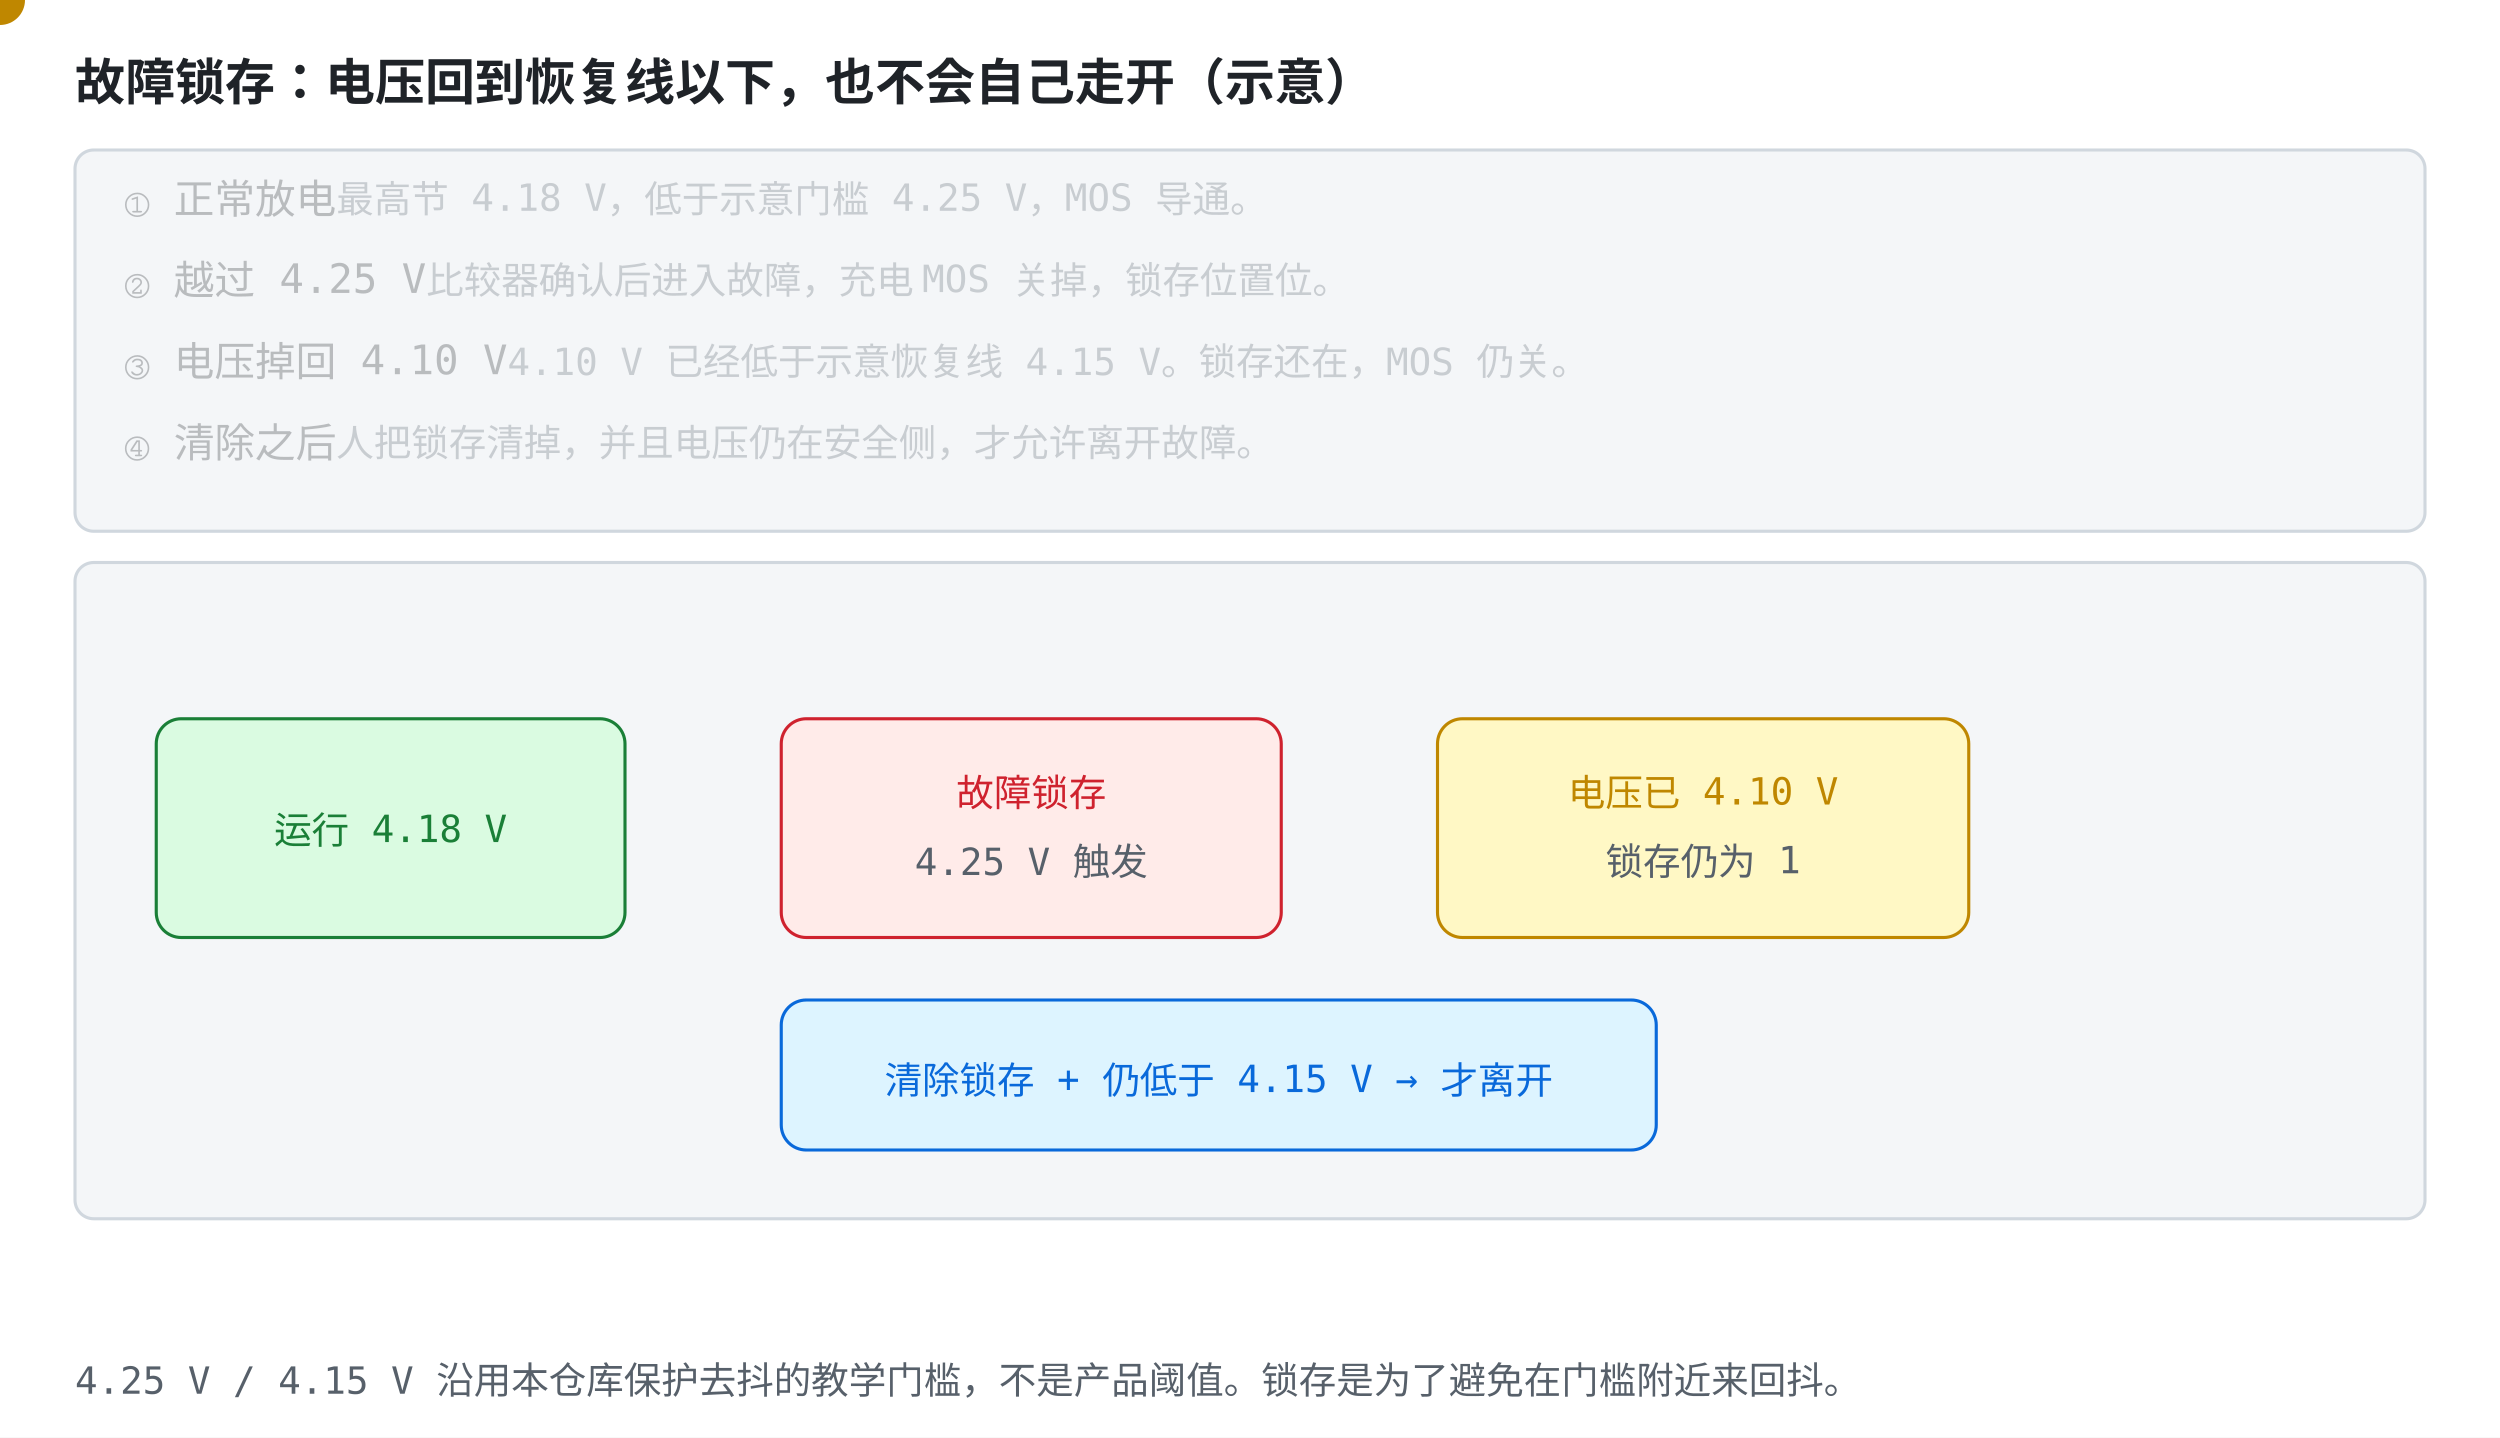
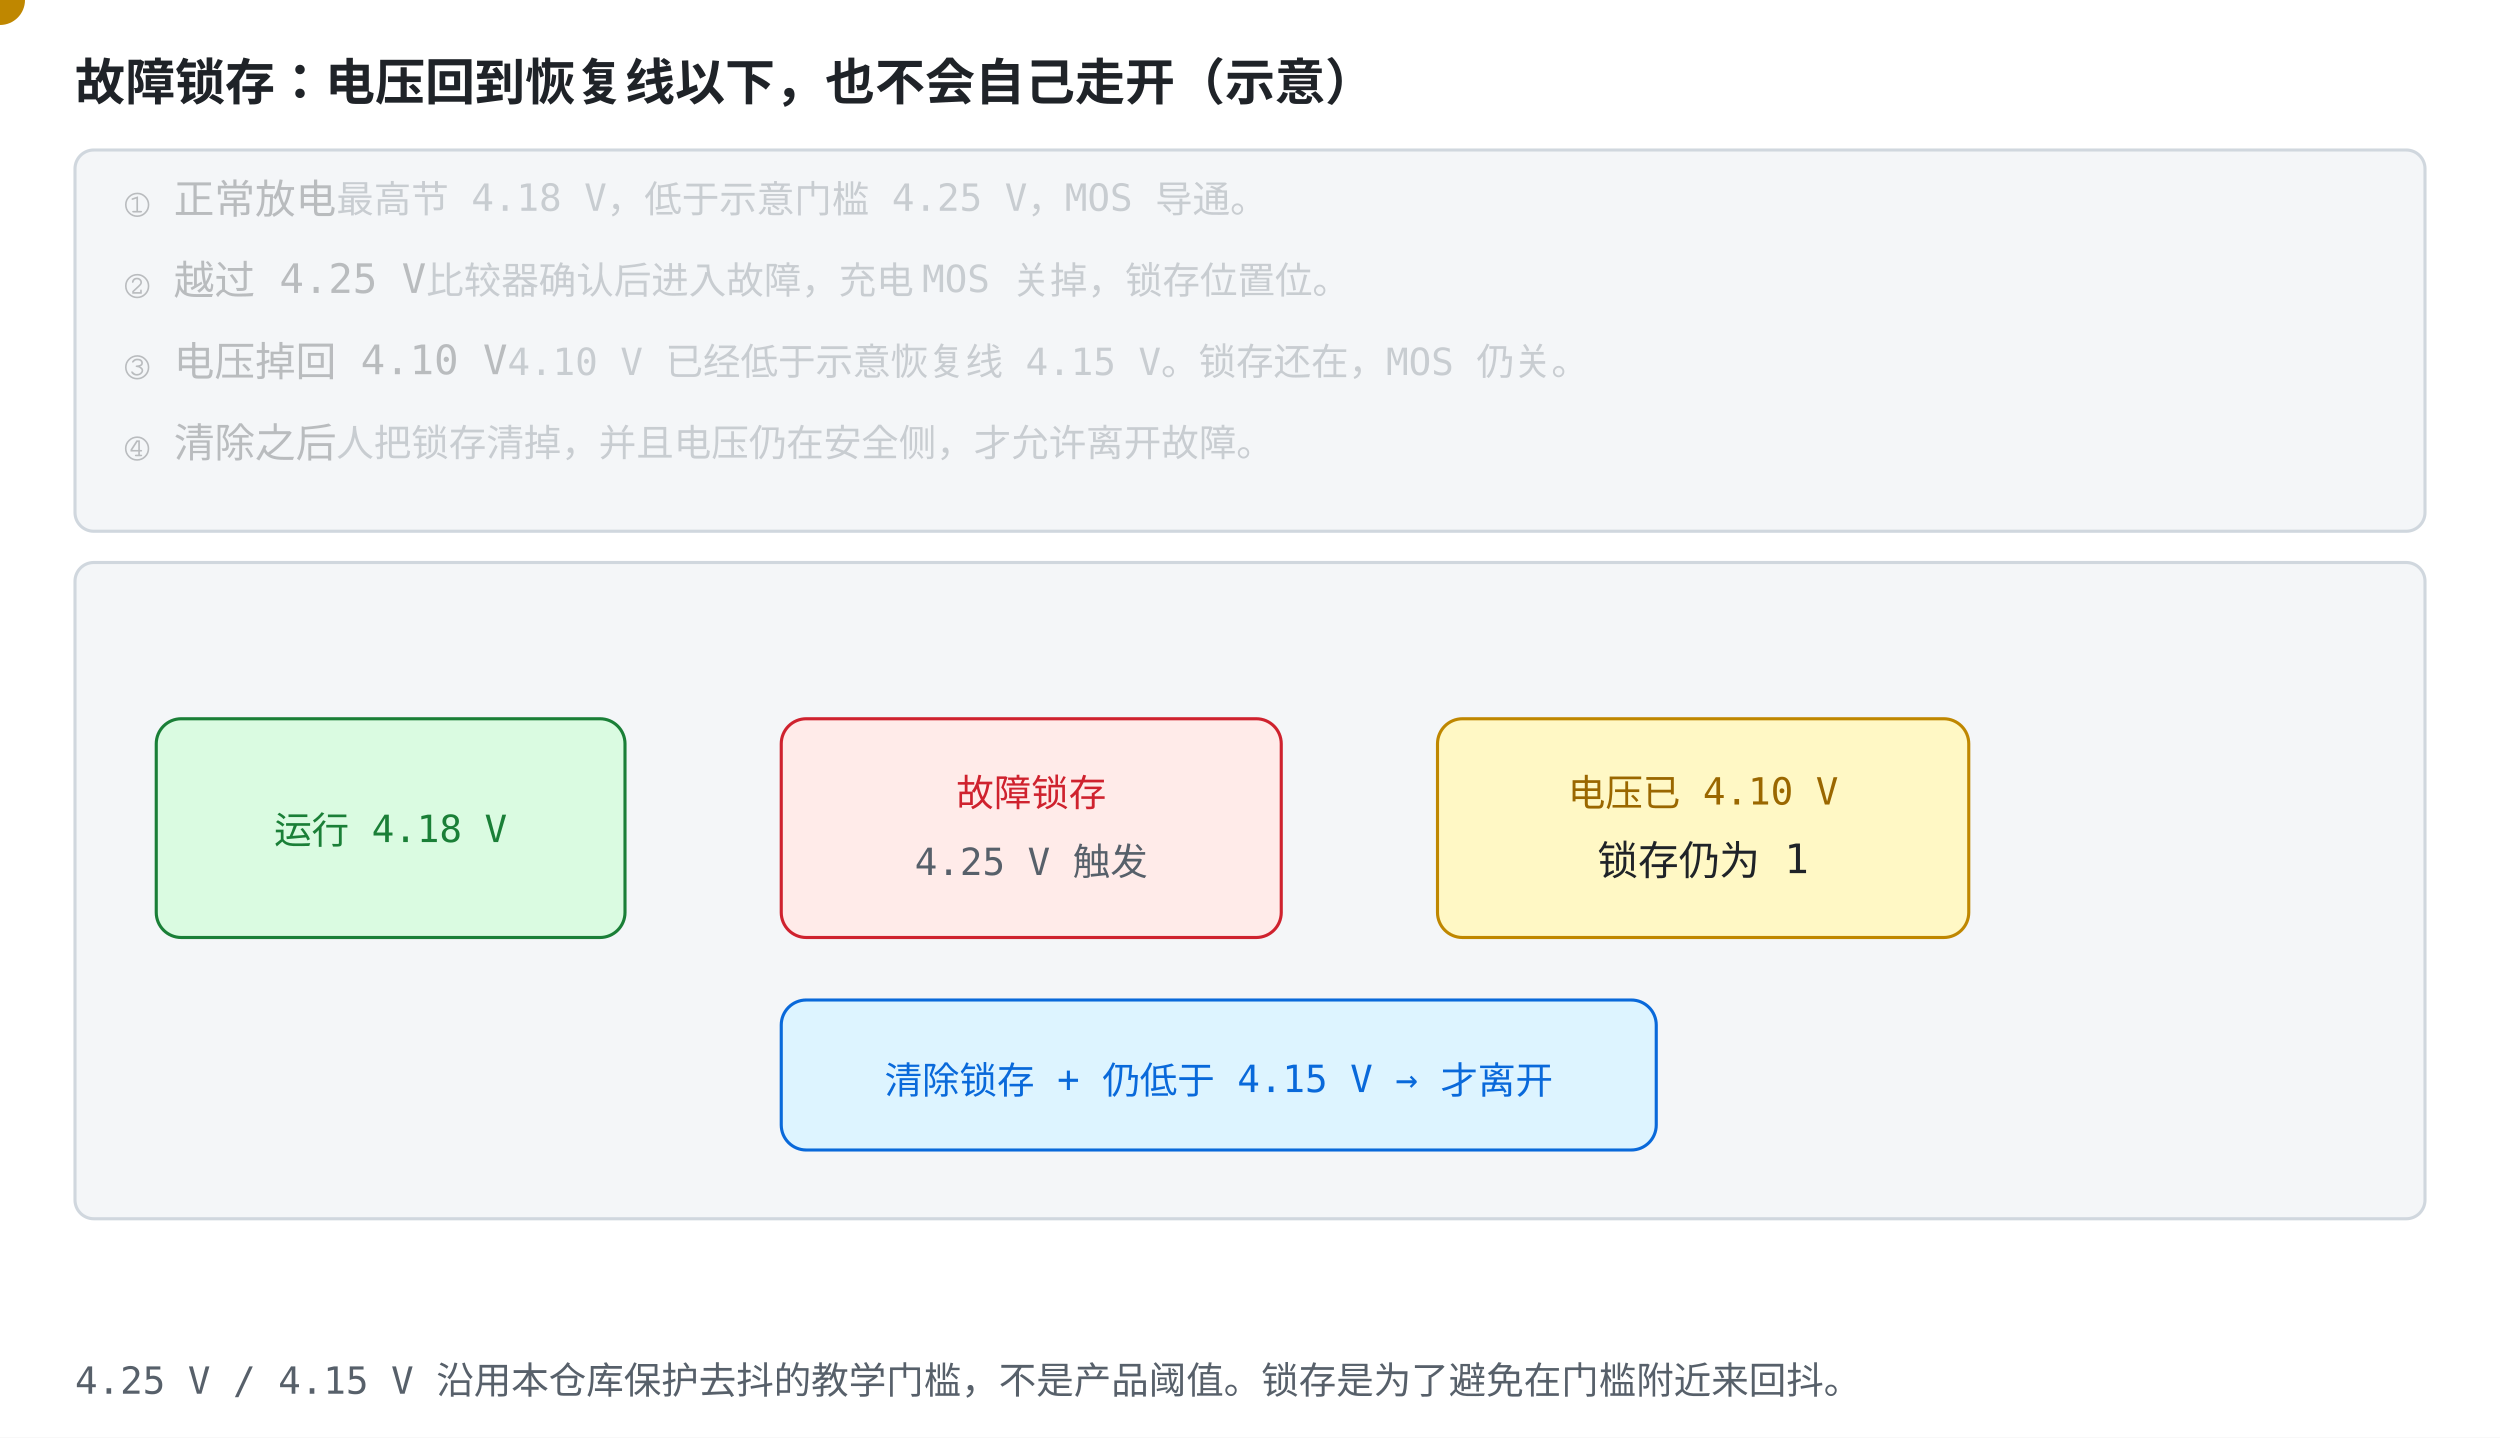
- <svg xmlns="http://www.w3.org/2000/svg" viewBox="0 0 800 460" font-family="ui-monospace, Consolas, monospace">
+ <svg xmlns="http://www.w3.org/2000/svg" role="img" viewBox="0 0 800 460" font-family="ui-monospace, Consolas, monospace">
  <style>
    .bg { fill: #ffffff; }
    .panel { fill: #f4f6f8; stroke: #d0d7de; }
    .axis { stroke: #57606a; stroke-width: 1.5; fill: none; }
    .txt { fill: #1f2328; font-size: 13px; }
    .small { fill: #57606a; font-size: 12px; }
    .title { fill: #1f2328; font-size: 16px; font-weight: bold; }
    .hi { fill: #0969da; }
    .warn { fill: #cf222e; }
    .ok { fill: #1a7f37; }
-     .gold { fill: #bf8700; }
+     .gold { fill: #9a6700; }
    .lineb { stroke: #0969da; stroke-width: 2.5; fill: none; }
    .liner { stroke: #cf222e; stroke-width: 2.5; fill: none; }
    .lineg { stroke: #1a7f37; stroke-width: 2.5; fill: none; }
    .liney { stroke: #bf8700; stroke-width: 2.5; fill: none; }
    .dotb { fill: #0969da; }
    .dotr { fill: #cf222e; }
    .dotg { fill: #1a7f37; }
    .doty { fill: #bf8700; }
    .boxb { fill: #ddf4ff; stroke: #0969da; }
    .boxr { fill: #ffebe9; stroke: #cf222e; }
    .boxg { fill: #dafbe1; stroke: #1a7f37; }
    .boxy { fill: #fff8c5; stroke: #bf8700; }
    @media (prefers-color-scheme: dark) {
      .bg { fill: #0d1117; }
      .panel { fill: #161b22; stroke: #30363d; }
      .axis { stroke: #8b949e; }
      .txt { fill: #e6edf3; }
      .small { fill: #8b949e; }
      .title { fill: #e6edf3; }
      .hi { fill: #4493f8; }
      .warn { fill: #ff7b72; }
      .ok { fill: #3fb950; }
      .gold { fill: #d29922; }
      .lineb { stroke: #4493f8; }
      .liner { stroke: #ff7b72; }
      .lineg { stroke: #3fb950; }
      .liney { stroke: #d29922; }
      .dotb { fill: #4493f8; }
      .dotr { fill: #ff7b72; }
      .dotg { fill: #3fb950; }
      .doty { fill: #d29922; }
      .boxb { fill: #12233a; stroke: #4493f8; }
      .boxr { fill: #3d1214; stroke: #ff7b72; }
      .boxg { fill: #12261e; stroke: #3fb950; }
      .boxy { fill: #3d2e00; stroke: #d29922; }
    }
  </style>
  <rect class="bg" width="800" height="460" />
  <text class="title" x="24" y="32">故障锁存：电压回到恢复线以下，也不会自己走开（示意）</text>
  <rect class="panel" x="24" y="48" width="752" height="122" rx="6" />
  <text class="txt" x="40" y="68" opacity="0.28">① 正常放电<tspan class="small">　最高节 4.18 V，低于示意门槛 4.25 V，MOS 导通。</tspan>
    <animate attributeName="opacity" values="1;1;0.28;0.28;0.28;0.28;0.28;0.28" keyTimes="0;0.249;0.25;0.499;0.5;0.749;0.75;1" dur="12s" repeatCount="indefinite" />
  </text>
  <text class="txt" x="40" y="94" opacity="0.28">② 越过 4.25 V<tspan class="small">　比较器确认后进入故障，充电 MOS 关掉，锁存位置位。</tspan>
    <animate attributeName="opacity" values="0.28;0.28;1;1;0.28;0.28;0.28;0.28" keyTimes="0;0.249;0.25;0.499;0.5;0.749;0.75;1" dur="12s" repeatCount="indefinite" />
  </text>
  <text class="txt" x="40" y="120" opacity="0.28">③ 电压掉回 4.10 V<tspan class="small">　4.10 V 已经低于示意恢复线 4.15 V。锁存还在，MOS 仍关。</tspan>
    <animate attributeName="opacity" values="0.28;0.28;0.28;0.28;1;1;0.28;0.28" keyTimes="0;0.249;0.25;0.499;0.5;0.749;0.75;1" dur="12s" repeatCount="indefinite" />
  </text>
  <text class="txt" x="40" y="146" opacity="0.28">④ 清除之后<tspan class="small">　人把锁存清掉，并且电压仍在安全侧，才允许离开故障。</tspan>
    <animate attributeName="opacity" values="0.28;0.28;0.28;0.28;0.28;0.28;1;1" keyTimes="0;0.249;0.25;0.499;0.5;0.749;0.75;1" dur="12s" repeatCount="indefinite" />
  </text>
  <rect class="panel" x="24" y="180" width="752" height="210" rx="6" />
  <rect class="boxg" x="50" y="230" width="150" height="70" rx="8" />
  <text class="ok" x="125" y="270" text-anchor="middle">运行 4.18 V</text>
  <rect class="boxr" x="250" y="230" width="160" height="70" rx="8">
    <animate attributeName="stroke-width" values="1;4;4;1" keyTimes="0;0.3;0.75;1" dur="12s" repeatCount="indefinite" />
  </rect>
  <text class="warn" x="330" y="258" text-anchor="middle">故障锁存</text>
  <text class="small" x="330" y="280" text-anchor="middle">4.25 V 触发</text>
  <rect class="boxy" x="460" y="230" width="170" height="70" rx="8" />
  <text class="gold" x="545" y="258" text-anchor="middle">电压已 4.10 V</text>
-   <text class="small" x="545" y="280" text-anchor="middle">锁存仍为 1</text>
+   <text class="txt" x="545" y="280" text-anchor="middle">锁存仍为 1</text>
  <rect class="boxb" x="250" y="320" width="280" height="48" rx="8" />
  <text class="hi" x="390" y="350" text-anchor="middle">清除锁存 + 仍低于 4.15 V → 才离开</text>
  <circle class="doty" r="8">
    <animate attributeName="cx" values="125;330;545;545;390;390" keyTimes="0;0.25;0.5;0.749;0.92;1" dur="12s" repeatCount="indefinite" />
    <animate attributeName="cy" values="242;242;242;242;336;336" keyTimes="0;0.25;0.5;0.749;0.92;1" dur="12s" repeatCount="indefinite" />
  </circle>
  <text class="small" x="24" y="446">4.25 V / 4.15 V 沿用本仓库保护去抖的教学门槛，不是产品阈值。锁存是为了避免在门槛附近来回抖。</text>
</svg>
